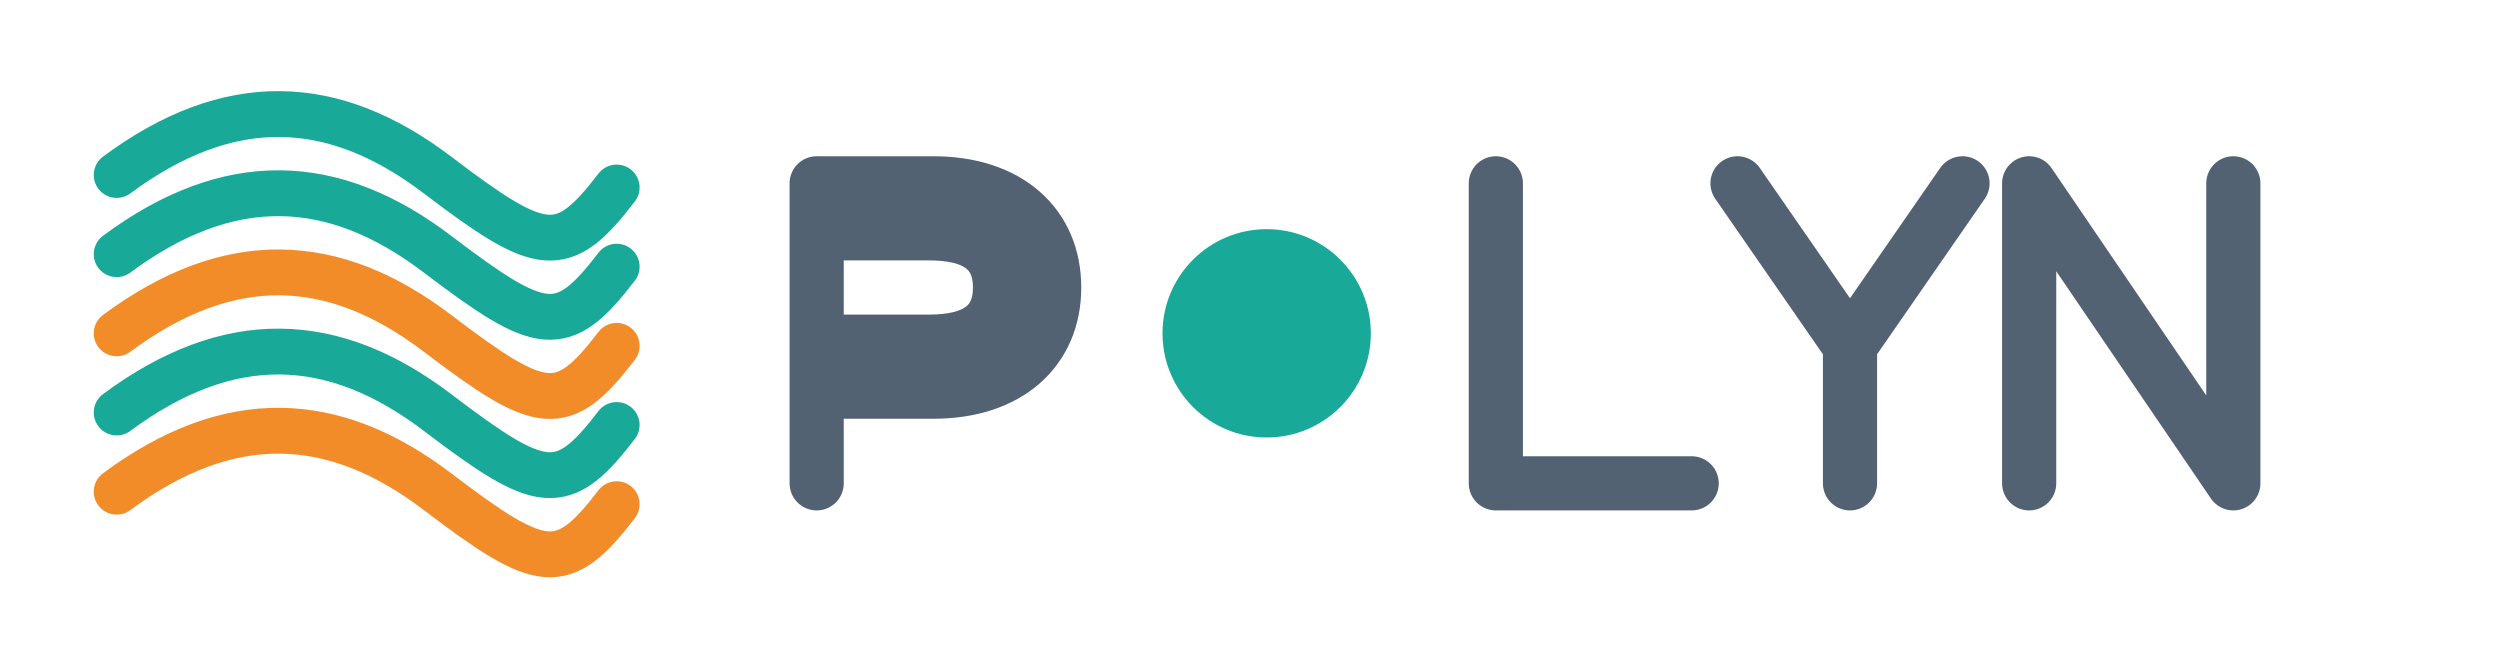
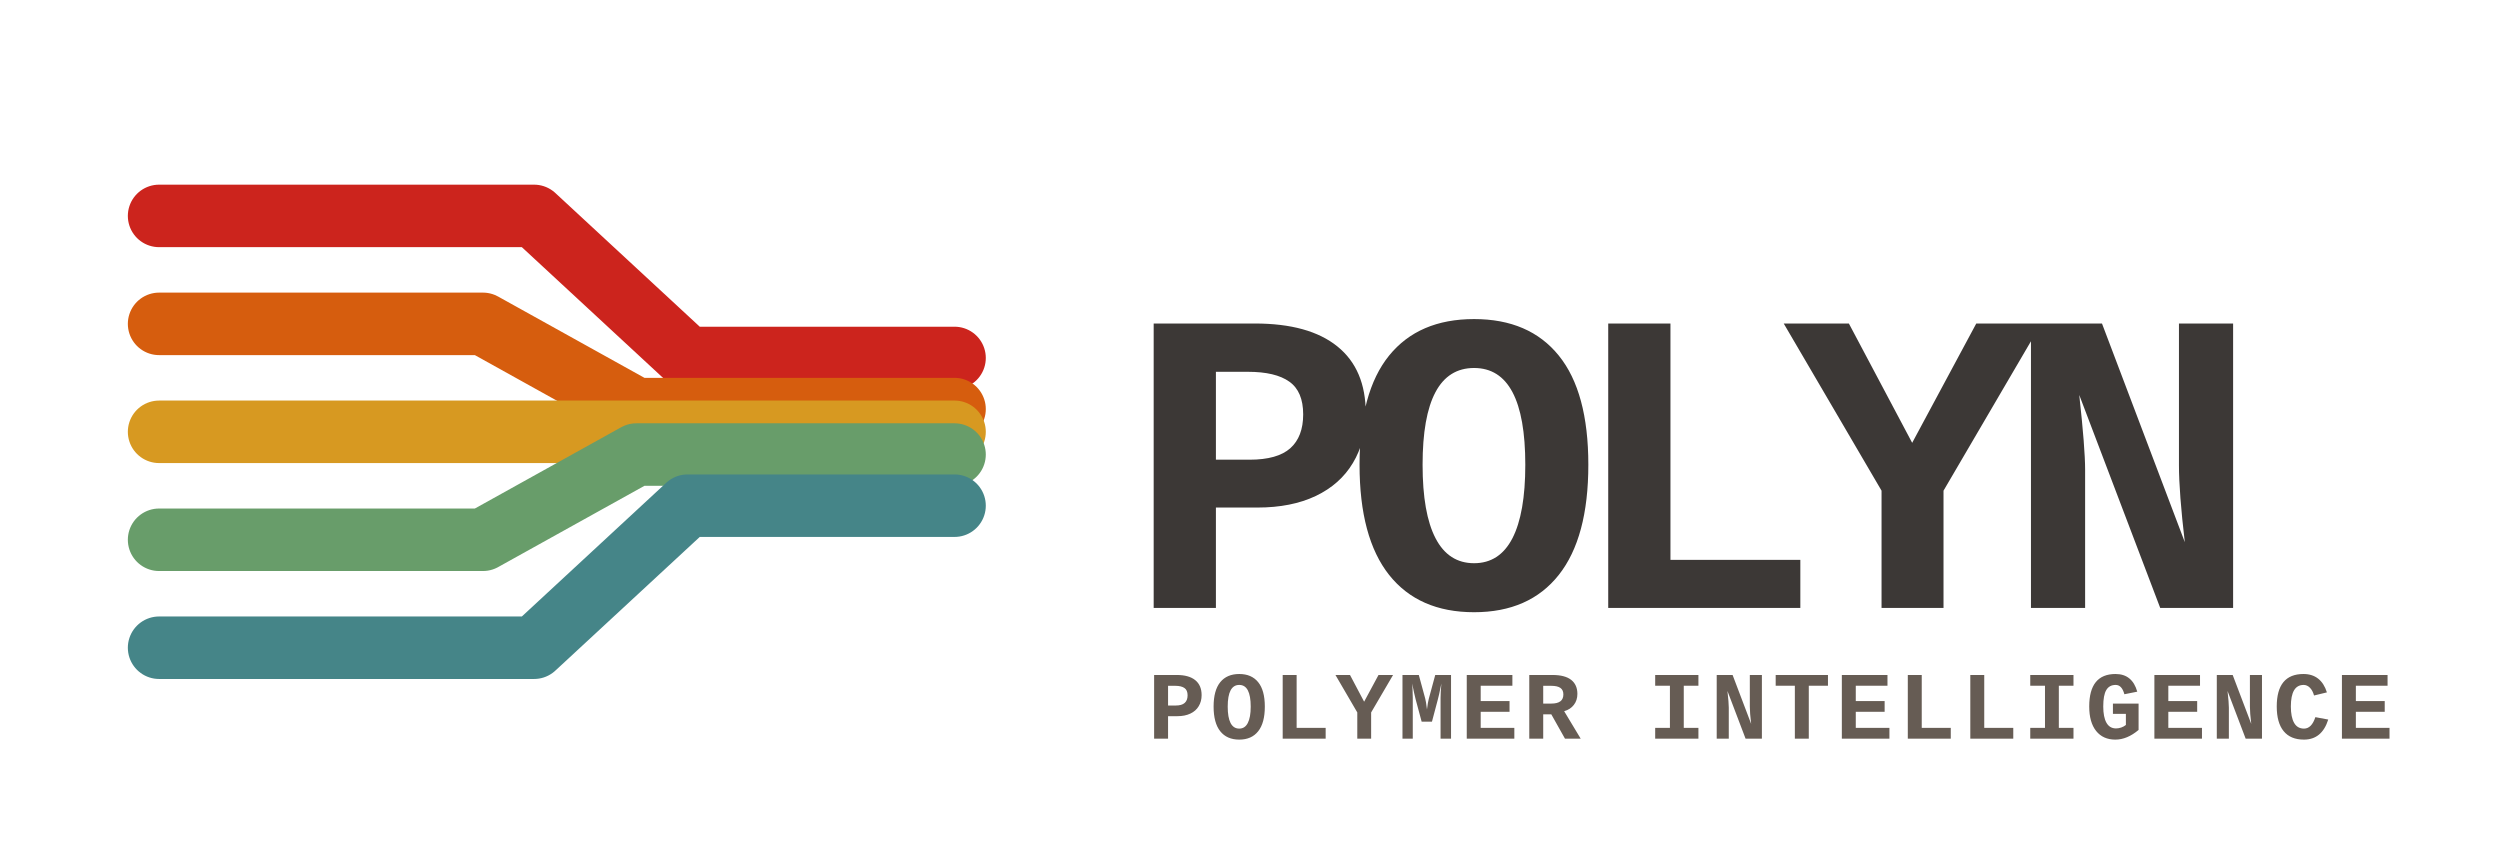
- <svg xmlns="http://www.w3.org/2000/svg" viewBox="0 0 600 160" role="img" aria-labelledby="title desc">
-   <path d="M28 42C55 22 80 23 105 42s30 20 43 3M28 61c27-20 52-19 77 0s30 20 43 3M28 99c27-20 52-19 77 0s30 20 43 3" fill="none" stroke="#18A999" stroke-width="11" stroke-linecap="round" />
-   <path d="M28 80c27-20 52-19 77 0s30 20 43 3M28 118c27-20 52-19 77 0s30 20 43 3" fill="none" stroke="#F28C28" stroke-width="11" stroke-linecap="round" />
-   <path d="M196 116V44h28c18 0 29 10 29 25s-11 25-29 25h-28m0-12h27c11 0 17-4 17-13s-6-13-17-13h-27M359 44v72h47M417 44l27 39v33m27-72-27 39M487 116V44l49 72V44" fill="none" stroke="#526273" stroke-width="13" stroke-linecap="round" stroke-linejoin="round" />
-   <path d="M304 55a25 25 0 1 1 0 50 25 25 0 1 1 0-50Z" fill="#18A999" />
+ <svg xmlns="http://www.w3.org/2000/svg" viewBox="0 0 440 150" role="img" aria-labelledby="title desc">
+   <g fill="none" stroke-width="11" stroke-linecap="round" stroke-linejoin="round">
+     <path id="flow-red" d="M28 38h66l27 25h47" stroke="#cc241d" />
+     <path id="flow-orange" d="M28 57h57l27 15h56" stroke="#d65d0e" />
+     <path id="flow-yellow" d="M28 76h140" stroke="#d79921" />
+     <path id="flow-green" d="M28 95h57l27-15h56" stroke="#689d6a" />
+     <path id="flow-blue" d="M28 114h66l27-25h47" stroke="#458588" />
+   </g>
+   <text id="polyn-wordmark" x="198" y="107" fill="#3c3836" font-family="ui-monospace, Cascadia Mono, Liberation Mono, monospace" font-size="76" font-weight="900" letter-spacing="-7">POLYN</text>
+   <text id="polyn-tagline" x="202" y="130" fill="#665c54" font-family="ui-monospace, Cascadia Mono, Liberation Mono, monospace" font-size="17" font-weight="800" letter-spacing=".8">POLYMER INTELLIGENCE</text>
</svg>
